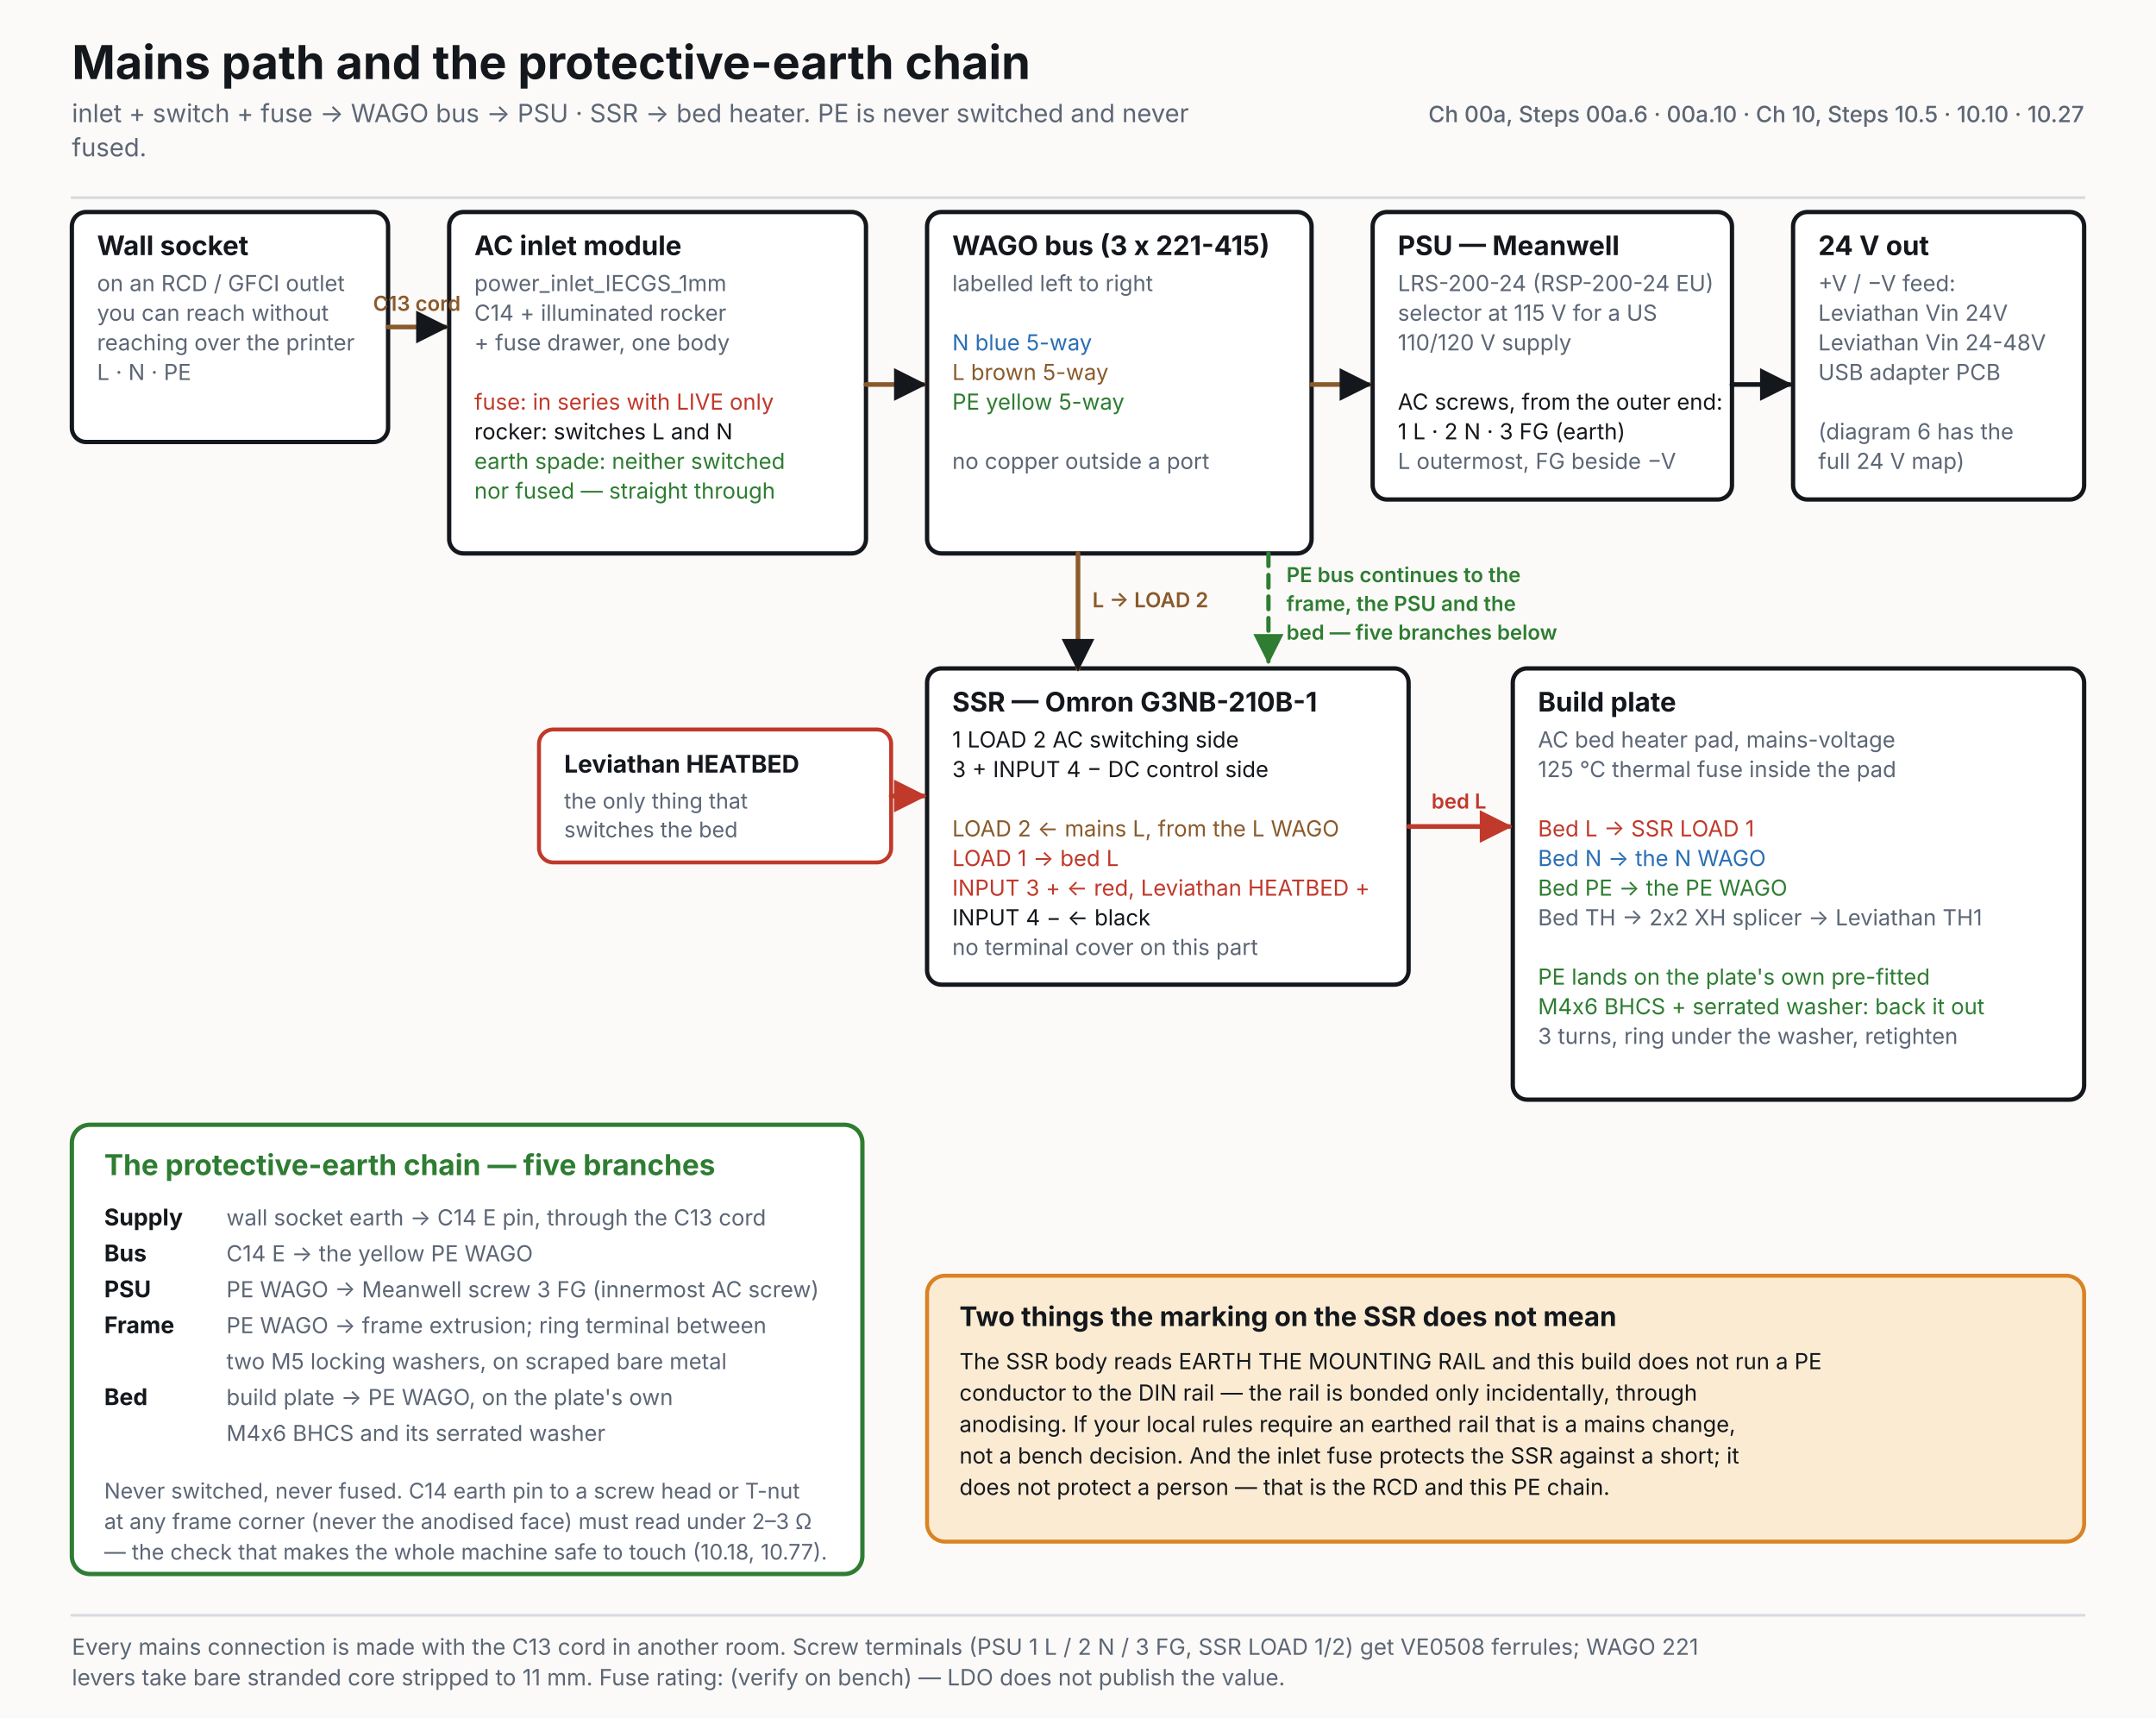
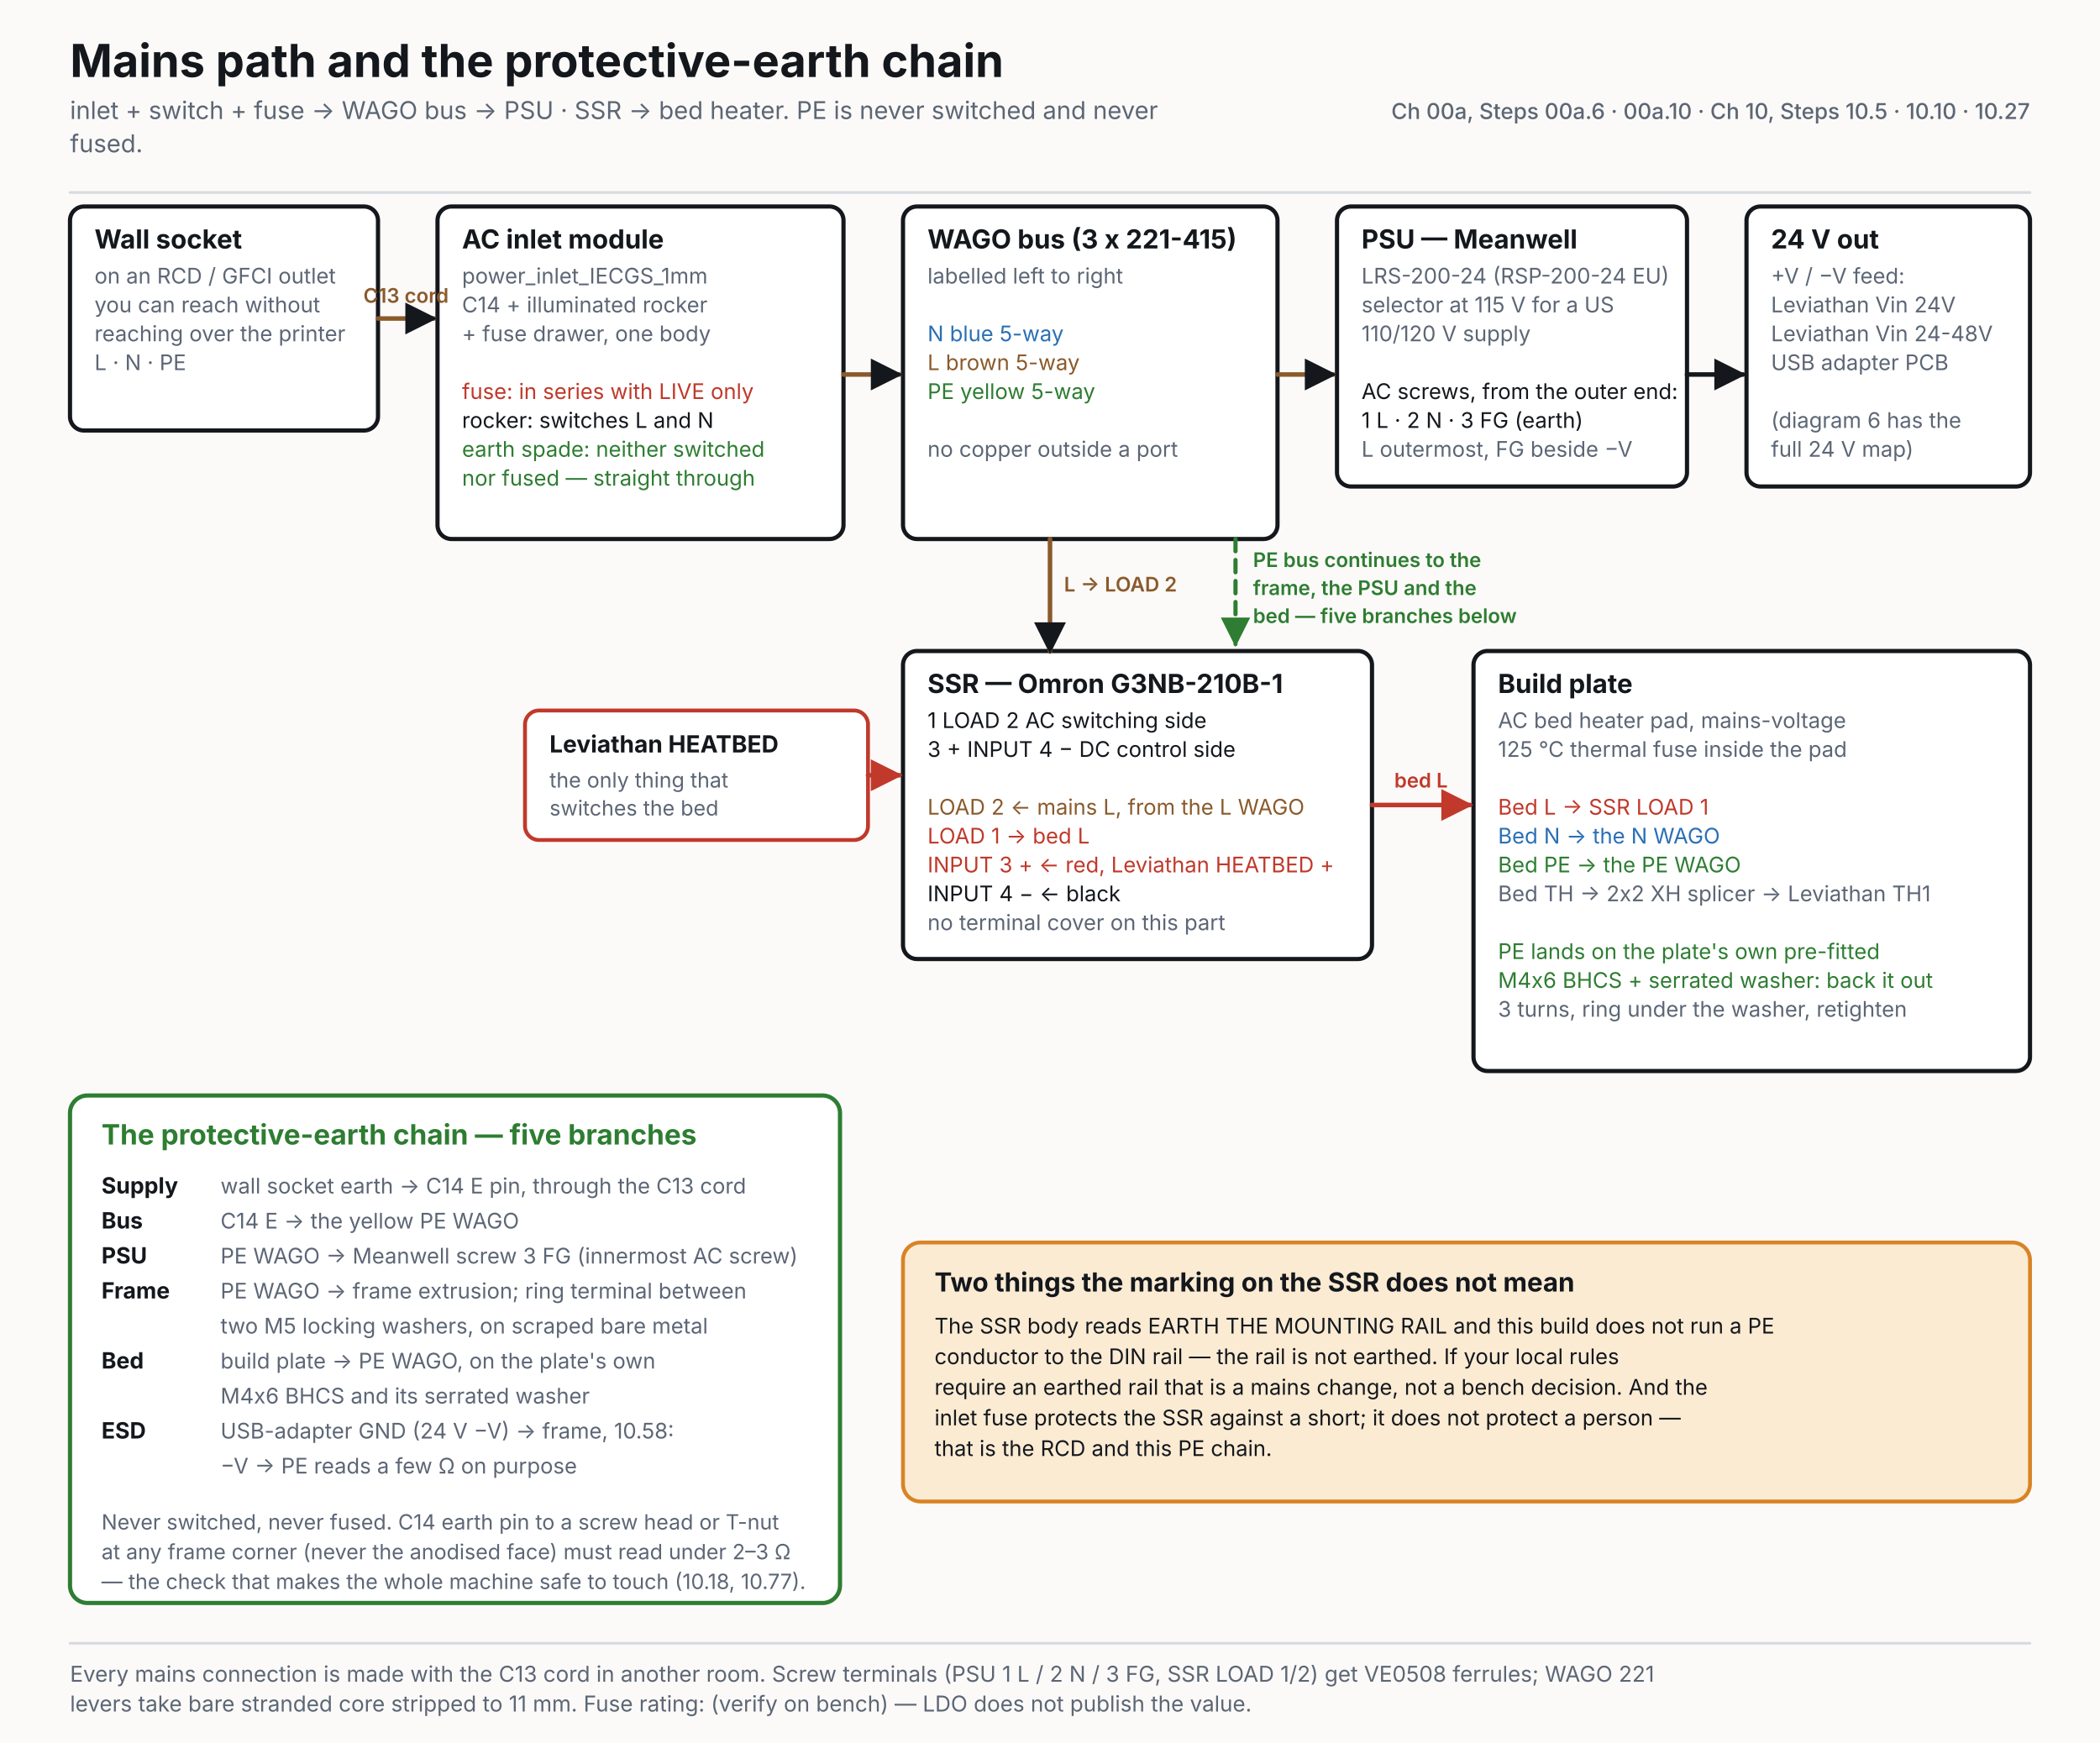
- <svg xmlns="http://www.w3.org/2000/svg" viewBox="0 0 1200 956" width="1200" height="956" role="img" aria-label="Voron 2.4r2 — mains path and protective-earth chain" style="color:#14181D">
+ <svg xmlns="http://www.w3.org/2000/svg" viewBox="0 0 1200 996" width="1200" height="996" role="img" aria-label="Voron 2.4r2 — mains path and protective-earth chain" style="color:#14181D">
  <defs>
    <marker id="arw" viewBox="0 0 10 10" refX="9" refY="5" markerWidth="7" markerHeight="7" orient="auto-start-reverse">
      <path d="M0,0 L10,5 L0,10 z" fill="#14181D" />
    </marker>
    <marker id="arwm" viewBox="0 0 10 10" refX="9" refY="5" markerWidth="7" markerHeight="7" orient="auto-start-reverse">
      <path d="M0,0 L10,5 L0,10 z" fill="#5C6675" />
    </marker>
    <marker id="arwa" viewBox="0 0 10 10" refX="9" refY="5" markerWidth="6.5" markerHeight="6.5" orient="auto-start-reverse">
      <path d="M0,0 L10,5 L0,10 z" fill="#0E8F86" />
    </marker>
    <marker id="arwb" viewBox="0 0 10 10" refX="9" refY="5" markerWidth="6.5" markerHeight="6.5" orient="auto-start-reverse">
      <path d="M0,0 L10,5 L0,10 z" fill="#7A4FD6" />
    </marker>
    <marker id="arwo" viewBox="0 0 10 10" refX="9" refY="5" markerWidth="7" markerHeight="7" orient="auto-start-reverse">
      <path d="M0,0 L10,5 L0,10 z" fill="#E8751A" />
    </marker>
    <marker id="arwr" viewBox="0 0 10 10" refX="9" refY="5" markerWidth="7" markerHeight="7" orient="auto-start-reverse">
      <path d="M0,0 L10,5 L0,10 z" fill="#C0392B" />
    </marker>
    <marker id="arwg" viewBox="0 0 10 10" refX="9" refY="5" markerWidth="7" markerHeight="7" orient="auto-start-reverse">
      <path d="M0,0 L10,5 L0,10 z" fill="#2E7D32" />
    </marker>
    <pattern id="hatch" width="7" height="7" patternTransform="rotate(45)" patternUnits="userSpaceOnUse">
      <line x1="0" y1="0" x2="0" y2="7" stroke="#9AA3AF" stroke-width="2.6" />
    </pattern>
  </defs>
-   <rect width="1200" height="956" fill="#FBFAF8" />
+   <rect width="1200" height="996" fill="#FBFAF8" />
  <text x="40.0" y="44.0" font-family="Inter, -apple-system, BlinkMacSystemFont, 'Segoe UI', Roboto, 'Helvetica Neue', Arial, sans-serif" font-size="26" font-weight="700" text-anchor="start" fill="currentColor" letter-spacing="0">Mains path and the protective-earth chain</text>
  <text x="40.0" y="68.0" font-family="Inter, -apple-system, BlinkMacSystemFont, 'Segoe UI', Roboto, 'Helvetica Neue', Arial, sans-serif" font-size="14" font-weight="400" text-anchor="start" fill="#5C6675" letter-spacing="0">inlet + switch + fuse → WAGO bus → PSU · SSR → bed heater. PE is never switched and never</text>
  <text x="40.0" y="87.0" font-family="Inter, -apple-system, BlinkMacSystemFont, 'Segoe UI', Roboto, 'Helvetica Neue', Arial, sans-serif" font-size="14" font-weight="400" text-anchor="start" fill="#5C6675" letter-spacing="0">fused.</text>
  <text x="1160.0" y="68.0" font-family="Inter, -apple-system, BlinkMacSystemFont, 'Segoe UI', Roboto, 'Helvetica Neue', Arial, sans-serif" font-size="12.5" font-weight="500" text-anchor="end" fill="#5C6675" letter-spacing="0">Ch 00a, Steps 00a.6 · 00a.10 · Ch 10, Steps 10.5 · 10.10 · 10.27</text>
  <line x1="40.0" y1="110.0" x2="1160.0" y2="110.0" stroke="#D6DAE0" stroke-width="1.5" stroke-linecap="round" />
  <rect x="40.0" y="118.0" width="176.0" height="128.0" rx="8" fill="#FFFFFF" stroke="#14181D" stroke-width="2.4" />
  <text x="54.0" y="142.0" font-family="Inter, -apple-system, BlinkMacSystemFont, 'Segoe UI', Roboto, 'Helvetica Neue', Arial, sans-serif" font-size="15" font-weight="700" text-anchor="start" fill="currentColor" letter-spacing="0">Wall socket</text>
  <text x="54.0" y="162.0" font-family="Inter, -apple-system, BlinkMacSystemFont, 'Segoe UI', Roboto, 'Helvetica Neue', Arial, sans-serif" font-size="12.3" font-weight="400" text-anchor="start" fill="#5C6675" letter-spacing="0">on an RCD / GFCI outlet</text>
  <text x="54.0" y="178.5" font-family="Inter, -apple-system, BlinkMacSystemFont, 'Segoe UI', Roboto, 'Helvetica Neue', Arial, sans-serif" font-size="12.3" font-weight="400" text-anchor="start" fill="#5C6675" letter-spacing="0">you can reach without</text>
  <text x="54.0" y="195.0" font-family="Inter, -apple-system, BlinkMacSystemFont, 'Segoe UI', Roboto, 'Helvetica Neue', Arial, sans-serif" font-size="12.3" font-weight="400" text-anchor="start" fill="#5C6675" letter-spacing="0">reaching over the printer</text>
  <text x="54.0" y="211.5" font-family="Inter, -apple-system, BlinkMacSystemFont, 'Segoe UI', Roboto, 'Helvetica Neue', Arial, sans-serif" font-size="12.3" font-weight="400" text-anchor="start" fill="#5C6675" letter-spacing="0">L  ·  N  ·  PE</text>
  <rect x="250.0" y="118.0" width="232.0" height="190.0" rx="8" fill="#FFFFFF" stroke="#14181D" stroke-width="2.4" />
  <text x="264.0" y="142.0" font-family="Inter, -apple-system, BlinkMacSystemFont, 'Segoe UI', Roboto, 'Helvetica Neue', Arial, sans-serif" font-size="15" font-weight="700" text-anchor="start" fill="currentColor" letter-spacing="0">AC inlet module</text>
  <text x="264.0" y="162.0" font-family="Inter, -apple-system, BlinkMacSystemFont, 'Segoe UI', Roboto, 'Helvetica Neue', Arial, sans-serif" font-size="12.3" font-weight="400" text-anchor="start" fill="#5C6675" letter-spacing="0">power_inlet_IECGS_1mm</text>
  <text x="264.0" y="178.5" font-family="Inter, -apple-system, BlinkMacSystemFont, 'Segoe UI', Roboto, 'Helvetica Neue', Arial, sans-serif" font-size="12.3" font-weight="400" text-anchor="start" fill="#5C6675" letter-spacing="0">C14 + illuminated rocker</text>
  <text x="264.0" y="195.0" font-family="Inter, -apple-system, BlinkMacSystemFont, 'Segoe UI', Roboto, 'Helvetica Neue', Arial, sans-serif" font-size="12.3" font-weight="400" text-anchor="start" fill="#5C6675" letter-spacing="0">+ fuse drawer, one body</text>
  <text x="264.0" y="211.5" font-family="Inter, -apple-system, BlinkMacSystemFont, 'Segoe UI', Roboto, 'Helvetica Neue', Arial, sans-serif" font-size="12.3" font-weight="400" text-anchor="start" fill="#5C6675" letter-spacing="0" />
  <text x="264.0" y="228.0" font-family="Inter, -apple-system, BlinkMacSystemFont, 'Segoe UI', Roboto, 'Helvetica Neue', Arial, sans-serif" font-size="12.3" font-weight="400" text-anchor="start" fill="#C0392B" letter-spacing="0">fuse: in series with LIVE only</text>
  <text x="264.0" y="244.5" font-family="Inter, -apple-system, BlinkMacSystemFont, 'Segoe UI', Roboto, 'Helvetica Neue', Arial, sans-serif" font-size="12.3" font-weight="400" text-anchor="start" fill="#14181D" letter-spacing="0">rocker: switches L and N</text>
  <text x="264.0" y="261.0" font-family="Inter, -apple-system, BlinkMacSystemFont, 'Segoe UI', Roboto, 'Helvetica Neue', Arial, sans-serif" font-size="12.3" font-weight="400" text-anchor="start" fill="#2E7D32" letter-spacing="0">earth spade: neither switched</text>
  <text x="264.0" y="277.5" font-family="Inter, -apple-system, BlinkMacSystemFont, 'Segoe UI', Roboto, 'Helvetica Neue', Arial, sans-serif" font-size="12.3" font-weight="400" text-anchor="start" fill="#2E7D32" letter-spacing="0">nor fused — straight through</text>
  <rect x="516.0" y="118.0" width="214.0" height="190.0" rx="8" fill="#FFFFFF" stroke="#14181D" stroke-width="2.4" />
  <text x="530.0" y="142.0" font-family="Inter, -apple-system, BlinkMacSystemFont, 'Segoe UI', Roboto, 'Helvetica Neue', Arial, sans-serif" font-size="15" font-weight="700" text-anchor="start" fill="currentColor" letter-spacing="0">WAGO bus  (3 x 221-415)</text>
  <text x="530.0" y="162.0" font-family="Inter, -apple-system, BlinkMacSystemFont, 'Segoe UI', Roboto, 'Helvetica Neue', Arial, sans-serif" font-size="12.3" font-weight="400" text-anchor="start" fill="#5C6675" letter-spacing="0">labelled left to right</text>
  <text x="530.0" y="178.5" font-family="Inter, -apple-system, BlinkMacSystemFont, 'Segoe UI', Roboto, 'Helvetica Neue', Arial, sans-serif" font-size="12.3" font-weight="400" text-anchor="start" fill="#5C6675" letter-spacing="0" />
  <text x="530.0" y="195.0" font-family="Inter, -apple-system, BlinkMacSystemFont, 'Segoe UI', Roboto, 'Helvetica Neue', Arial, sans-serif" font-size="12.3" font-weight="400" text-anchor="start" fill="#2A6FB5" letter-spacing="0">N   blue    5-way</text>
  <text x="530.0" y="211.5" font-family="Inter, -apple-system, BlinkMacSystemFont, 'Segoe UI', Roboto, 'Helvetica Neue', Arial, sans-serif" font-size="12.3" font-weight="400" text-anchor="start" fill="#8A5A2B" letter-spacing="0">L   brown   5-way</text>
  <text x="530.0" y="228.0" font-family="Inter, -apple-system, BlinkMacSystemFont, 'Segoe UI', Roboto, 'Helvetica Neue', Arial, sans-serif" font-size="12.3" font-weight="400" text-anchor="start" fill="#2E7D32" letter-spacing="0">PE  yellow  5-way</text>
  <text x="530.0" y="244.5" font-family="Inter, -apple-system, BlinkMacSystemFont, 'Segoe UI', Roboto, 'Helvetica Neue', Arial, sans-serif" font-size="12.3" font-weight="400" text-anchor="start" fill="#5C6675" letter-spacing="0" />
  <text x="530.0" y="261.0" font-family="Inter, -apple-system, BlinkMacSystemFont, 'Segoe UI', Roboto, 'Helvetica Neue', Arial, sans-serif" font-size="12.3" font-weight="400" text-anchor="start" fill="#5C6675" letter-spacing="0">no copper outside a port</text>
  <rect x="764.0" y="118.0" width="200.0" height="160.0" rx="8" fill="#FFFFFF" stroke="#14181D" stroke-width="2.4" />
  <text x="778.0" y="142.0" font-family="Inter, -apple-system, BlinkMacSystemFont, 'Segoe UI', Roboto, 'Helvetica Neue', Arial, sans-serif" font-size="15" font-weight="700" text-anchor="start" fill="currentColor" letter-spacing="0">PSU — Meanwell</text>
  <text x="778.0" y="162.0" font-family="Inter, -apple-system, BlinkMacSystemFont, 'Segoe UI', Roboto, 'Helvetica Neue', Arial, sans-serif" font-size="12.3" font-weight="400" text-anchor="start" fill="#5C6675" letter-spacing="0">LRS-200-24 (RSP-200-24 EU)</text>
  <text x="778.0" y="178.5" font-family="Inter, -apple-system, BlinkMacSystemFont, 'Segoe UI', Roboto, 'Helvetica Neue', Arial, sans-serif" font-size="12.3" font-weight="400" text-anchor="start" fill="#5C6675" letter-spacing="0">selector at 115 V for a US</text>
  <text x="778.0" y="195.0" font-family="Inter, -apple-system, BlinkMacSystemFont, 'Segoe UI', Roboto, 'Helvetica Neue', Arial, sans-serif" font-size="12.3" font-weight="400" text-anchor="start" fill="#5C6675" letter-spacing="0">110/120 V supply</text>
  <text x="778.0" y="211.5" font-family="Inter, -apple-system, BlinkMacSystemFont, 'Segoe UI', Roboto, 'Helvetica Neue', Arial, sans-serif" font-size="12.3" font-weight="400" text-anchor="start" fill="#5C6675" letter-spacing="0" />
  <text x="778.0" y="228.0" font-family="Inter, -apple-system, BlinkMacSystemFont, 'Segoe UI', Roboto, 'Helvetica Neue', Arial, sans-serif" font-size="12.3" font-weight="400" text-anchor="start" fill="#14181D" letter-spacing="0">AC screws, from the outer end:</text>
  <text x="778.0" y="244.5" font-family="Inter, -apple-system, BlinkMacSystemFont, 'Segoe UI', Roboto, 'Helvetica Neue', Arial, sans-serif" font-size="12.3" font-weight="400" text-anchor="start" fill="#14181D" letter-spacing="0">1 L  ·  2 N  ·  3 FG (earth)</text>
  <text x="778.0" y="261.0" font-family="Inter, -apple-system, BlinkMacSystemFont, 'Segoe UI', Roboto, 'Helvetica Neue', Arial, sans-serif" font-size="12.3" font-weight="400" text-anchor="start" fill="#5C6675" letter-spacing="0">L outermost, FG beside −V</text>
  <rect x="998.0" y="118.0" width="162.0" height="160.0" rx="8" fill="#FFFFFF" stroke="#14181D" stroke-width="2.4" />
  <text x="1012.0" y="142.0" font-family="Inter, -apple-system, BlinkMacSystemFont, 'Segoe UI', Roboto, 'Helvetica Neue', Arial, sans-serif" font-size="15" font-weight="700" text-anchor="start" fill="currentColor" letter-spacing="0">24 V out</text>
  <text x="1012.0" y="162.0" font-family="Inter, -apple-system, BlinkMacSystemFont, 'Segoe UI', Roboto, 'Helvetica Neue', Arial, sans-serif" font-size="12.3" font-weight="400" text-anchor="start" fill="#5C6675" letter-spacing="0">+V / −V feed:</text>
  <text x="1012.0" y="178.5" font-family="Inter, -apple-system, BlinkMacSystemFont, 'Segoe UI', Roboto, 'Helvetica Neue', Arial, sans-serif" font-size="12.3" font-weight="400" text-anchor="start" fill="#5C6675" letter-spacing="0">Leviathan Vin 24V</text>
  <text x="1012.0" y="195.0" font-family="Inter, -apple-system, BlinkMacSystemFont, 'Segoe UI', Roboto, 'Helvetica Neue', Arial, sans-serif" font-size="12.3" font-weight="400" text-anchor="start" fill="#5C6675" letter-spacing="0">Leviathan Vin 24-48V</text>
  <text x="1012.0" y="211.5" font-family="Inter, -apple-system, BlinkMacSystemFont, 'Segoe UI', Roboto, 'Helvetica Neue', Arial, sans-serif" font-size="12.3" font-weight="400" text-anchor="start" fill="#5C6675" letter-spacing="0">USB adapter PCB</text>
  <text x="1012.0" y="228.0" font-family="Inter, -apple-system, BlinkMacSystemFont, 'Segoe UI', Roboto, 'Helvetica Neue', Arial, sans-serif" font-size="12.3" font-weight="400" text-anchor="start" fill="#5C6675" letter-spacing="0" />
  <text x="1012.0" y="244.5" font-family="Inter, -apple-system, BlinkMacSystemFont, 'Segoe UI', Roboto, 'Helvetica Neue', Arial, sans-serif" font-size="12.3" font-weight="400" text-anchor="start" fill="#5C6675" letter-spacing="0">(diagram 6 has the</text>
  <text x="1012.0" y="261.0" font-family="Inter, -apple-system, BlinkMacSystemFont, 'Segoe UI', Roboto, 'Helvetica Neue', Arial, sans-serif" font-size="12.3" font-weight="400" text-anchor="start" fill="#5C6675" letter-spacing="0">full 24 V map)</text>
  <path d="M 216 182 L 248 182" fill="none" stroke="#8A5A2B" stroke-width="2.6" stroke-linecap="round" stroke-linejoin="round" marker-end="url(#arw)" />
  <text x="232.0" y="173.0" font-family="Inter, -apple-system, BlinkMacSystemFont, 'Segoe UI', Roboto, 'Helvetica Neue', Arial, sans-serif" font-size="11.5" font-weight="600" text-anchor="middle" fill="#8A5A2B" letter-spacing="0">C13 cord</text>
  <path d="M 482 214 L 514 214" fill="none" stroke="#8A5A2B" stroke-width="2.6" stroke-linecap="round" stroke-linejoin="round" marker-end="url(#arw)" />
  <path d="M 730 214 L 762 214" fill="none" stroke="#8A5A2B" stroke-width="2.6" stroke-linecap="round" stroke-linejoin="round" marker-end="url(#arw)" />
  <path d="M 964 214 L 996 214" fill="none" stroke="#14181D" stroke-width="2.6" stroke-linecap="round" stroke-linejoin="round" marker-end="url(#arw)" />
  <rect x="516.0" y="372.0" width="268.0" height="176.0" rx="8" fill="#FFFFFF" stroke="#14181D" stroke-width="2.4" />
  <text x="530.0" y="396.0" font-family="Inter, -apple-system, BlinkMacSystemFont, 'Segoe UI', Roboto, 'Helvetica Neue', Arial, sans-serif" font-size="15" font-weight="700" text-anchor="start" fill="currentColor" letter-spacing="0">SSR — Omron G3NB-210B-1</text>
  <text x="530.0" y="416.0" font-family="Inter, -apple-system, BlinkMacSystemFont, 'Segoe UI', Roboto, 'Helvetica Neue', Arial, sans-serif" font-size="12.3" font-weight="400" text-anchor="start" fill="#14181D" letter-spacing="0">1 LOAD 2   AC switching side</text>
  <text x="530.0" y="432.5" font-family="Inter, -apple-system, BlinkMacSystemFont, 'Segoe UI', Roboto, 'Helvetica Neue', Arial, sans-serif" font-size="12.3" font-weight="400" text-anchor="start" fill="#14181D" letter-spacing="0">3 + INPUT 4 −   DC control side</text>
  <text x="530.0" y="449.0" font-family="Inter, -apple-system, BlinkMacSystemFont, 'Segoe UI', Roboto, 'Helvetica Neue', Arial, sans-serif" font-size="12.3" font-weight="400" text-anchor="start" fill="#5C6675" letter-spacing="0" />
  <text x="530.0" y="465.5" font-family="Inter, -apple-system, BlinkMacSystemFont, 'Segoe UI', Roboto, 'Helvetica Neue', Arial, sans-serif" font-size="12.3" font-weight="400" text-anchor="start" fill="#8A5A2B" letter-spacing="0">LOAD 2  ←  mains L, from the L WAGO</text>
  <text x="530.0" y="482.0" font-family="Inter, -apple-system, BlinkMacSystemFont, 'Segoe UI', Roboto, 'Helvetica Neue', Arial, sans-serif" font-size="12.3" font-weight="400" text-anchor="start" fill="#C0392B" letter-spacing="0">LOAD 1  →  bed L</text>
  <text x="530.0" y="498.5" font-family="Inter, -apple-system, BlinkMacSystemFont, 'Segoe UI', Roboto, 'Helvetica Neue', Arial, sans-serif" font-size="12.3" font-weight="400" text-anchor="start" fill="#C0392B" letter-spacing="0">INPUT 3 +  ←  red, Leviathan HEATBED +</text>
  <text x="530.0" y="515.0" font-family="Inter, -apple-system, BlinkMacSystemFont, 'Segoe UI', Roboto, 'Helvetica Neue', Arial, sans-serif" font-size="12.3" font-weight="400" text-anchor="start" fill="#14181D" letter-spacing="0">INPUT 4 −  ←  black</text>
  <text x="530.0" y="531.5" font-family="Inter, -apple-system, BlinkMacSystemFont, 'Segoe UI', Roboto, 'Helvetica Neue', Arial, sans-serif" font-size="12.3" font-weight="400" text-anchor="start" fill="#5C6675" letter-spacing="0">no terminal cover on this part</text>
  <rect x="842.0" y="372.0" width="318.0" height="240.0" rx="8" fill="#FFFFFF" stroke="#14181D" stroke-width="2.4" />
  <text x="856.0" y="396.0" font-family="Inter, -apple-system, BlinkMacSystemFont, 'Segoe UI', Roboto, 'Helvetica Neue', Arial, sans-serif" font-size="15" font-weight="700" text-anchor="start" fill="currentColor" letter-spacing="0">Build plate</text>
  <text x="856.0" y="416.0" font-family="Inter, -apple-system, BlinkMacSystemFont, 'Segoe UI', Roboto, 'Helvetica Neue', Arial, sans-serif" font-size="12.3" font-weight="400" text-anchor="start" fill="#5C6675" letter-spacing="0">AC bed heater pad, mains-voltage</text>
  <text x="856.0" y="432.5" font-family="Inter, -apple-system, BlinkMacSystemFont, 'Segoe UI', Roboto, 'Helvetica Neue', Arial, sans-serif" font-size="12.3" font-weight="400" text-anchor="start" fill="#5C6675" letter-spacing="0">125 °C thermal fuse inside the pad</text>
  <text x="856.0" y="449.0" font-family="Inter, -apple-system, BlinkMacSystemFont, 'Segoe UI', Roboto, 'Helvetica Neue', Arial, sans-serif" font-size="12.3" font-weight="400" text-anchor="start" fill="#5C6675" letter-spacing="0" />
  <text x="856.0" y="465.5" font-family="Inter, -apple-system, BlinkMacSystemFont, 'Segoe UI', Roboto, 'Helvetica Neue', Arial, sans-serif" font-size="12.3" font-weight="400" text-anchor="start" fill="#C0392B" letter-spacing="0">Bed L   → SSR LOAD 1</text>
  <text x="856.0" y="482.0" font-family="Inter, -apple-system, BlinkMacSystemFont, 'Segoe UI', Roboto, 'Helvetica Neue', Arial, sans-serif" font-size="12.3" font-weight="400" text-anchor="start" fill="#2A6FB5" letter-spacing="0">Bed N   → the N WAGO</text>
  <text x="856.0" y="498.5" font-family="Inter, -apple-system, BlinkMacSystemFont, 'Segoe UI', Roboto, 'Helvetica Neue', Arial, sans-serif" font-size="12.3" font-weight="400" text-anchor="start" fill="#2E7D32" letter-spacing="0">Bed PE  → the PE WAGO</text>
  <text x="856.0" y="515.0" font-family="Inter, -apple-system, BlinkMacSystemFont, 'Segoe UI', Roboto, 'Helvetica Neue', Arial, sans-serif" font-size="12.3" font-weight="400" text-anchor="start" fill="#5C6675" letter-spacing="0">Bed TH  → 2x2 XH splicer → Leviathan TH1</text>
  <text x="856.0" y="531.5" font-family="Inter, -apple-system, BlinkMacSystemFont, 'Segoe UI', Roboto, 'Helvetica Neue', Arial, sans-serif" font-size="12.3" font-weight="400" text-anchor="start" fill="#5C6675" letter-spacing="0" />
  <text x="856.0" y="548.0" font-family="Inter, -apple-system, BlinkMacSystemFont, 'Segoe UI', Roboto, 'Helvetica Neue', Arial, sans-serif" font-size="12.3" font-weight="400" text-anchor="start" fill="#2E7D32" letter-spacing="0">PE lands on the plate's own pre-fitted</text>
  <text x="856.0" y="564.5" font-family="Inter, -apple-system, BlinkMacSystemFont, 'Segoe UI', Roboto, 'Helvetica Neue', Arial, sans-serif" font-size="12.3" font-weight="400" text-anchor="start" fill="#2E7D32" letter-spacing="0">M4x6 BHCS + serrated washer: back it out</text>
  <text x="856.0" y="581.0" font-family="Inter, -apple-system, BlinkMacSystemFont, 'Segoe UI', Roboto, 'Helvetica Neue', Arial, sans-serif" font-size="12.3" font-weight="400" text-anchor="start" fill="#5C6675" letter-spacing="0">3 turns, ring under the washer, retighten</text>
  <path d="M 600 308 L 600 372" fill="none" stroke="#8A5A2B" stroke-width="2.6" stroke-linecap="round" stroke-linejoin="round" marker-end="url(#arw)" />
  <text x="608.0" y="338.0" font-family="Inter, -apple-system, BlinkMacSystemFont, 'Segoe UI', Roboto, 'Helvetica Neue', Arial, sans-serif" font-size="11.5" font-weight="600" text-anchor="start" fill="#8A5A2B" letter-spacing="0">L → LOAD 2</text>
  <path d="M 784 460 L 840 460" fill="none" stroke="#C0392B" stroke-width="2.6" stroke-linecap="round" stroke-linejoin="round" marker-end="url(#arwr)" />
  <text x="812.0" y="450.0" font-family="Inter, -apple-system, BlinkMacSystemFont, 'Segoe UI', Roboto, 'Helvetica Neue', Arial, sans-serif" font-size="11.5" font-weight="600" text-anchor="middle" fill="#C0392B" letter-spacing="0">bed L</text>
  <rect x="300.0" y="406.0" width="196.0" height="74.0" rx="8" fill="#FFFFFF" stroke="#C0392B" stroke-width="2.2" />
  <text x="314.0" y="430.0" font-family="Inter, -apple-system, BlinkMacSystemFont, 'Segoe UI', Roboto, 'Helvetica Neue', Arial, sans-serif" font-size="13.5" font-weight="700" text-anchor="start" fill="currentColor" letter-spacing="0">Leviathan HEATBED</text>
  <text x="314.0" y="450.0" font-family="Inter, -apple-system, BlinkMacSystemFont, 'Segoe UI', Roboto, 'Helvetica Neue', Arial, sans-serif" font-size="12" font-weight="400" text-anchor="start" fill="#5C6675" letter-spacing="0">the only thing that</text>
  <text x="314.0" y="466.0" font-family="Inter, -apple-system, BlinkMacSystemFont, 'Segoe UI', Roboto, 'Helvetica Neue', Arial, sans-serif" font-size="12" font-weight="400" text-anchor="start" fill="#5C6675" letter-spacing="0">switches the bed</text>
  <path d="M 496 443 L 514 443" fill="none" stroke="#C0392B" stroke-width="2.6" stroke-linecap="round" stroke-linejoin="round" marker-end="url(#arwr)" />
-   <rect x="40.0" y="626.0" width="440.0" height="250.0" rx="10" fill="#FFFFFF" stroke="#2E7D32" stroke-width="2.4" />
+   <rect x="40.0" y="626.0" width="440.0" height="290.0" rx="10" fill="#FFFFFF" stroke="#2E7D32" stroke-width="2.4" />
  <text x="58.0" y="654.0" font-family="Inter, -apple-system, BlinkMacSystemFont, 'Segoe UI', Roboto, 'Helvetica Neue', Arial, sans-serif" font-size="16" font-weight="700" text-anchor="start" fill="#2E7D32" letter-spacing="0">The protective-earth chain — five branches</text>
  <text x="58.0" y="682.0" font-family="Inter, -apple-system, BlinkMacSystemFont, 'Segoe UI', Roboto, 'Helvetica Neue', Arial, sans-serif" font-size="12.8" font-weight="700" text-anchor="start" fill="currentColor" letter-spacing="0">Supply</text>
  <text x="126.0" y="682.0" font-family="Inter, -apple-system, BlinkMacSystemFont, 'Segoe UI', Roboto, 'Helvetica Neue', Arial, sans-serif" font-size="12.3" font-weight="400" text-anchor="start" fill="#5C6675" letter-spacing="0">wall socket earth → C14 E pin, through the C13 cord</text>
  <text x="58.0" y="702.0" font-family="Inter, -apple-system, BlinkMacSystemFont, 'Segoe UI', Roboto, 'Helvetica Neue', Arial, sans-serif" font-size="12.8" font-weight="700" text-anchor="start" fill="currentColor" letter-spacing="0">Bus</text>
  <text x="126.0" y="702.0" font-family="Inter, -apple-system, BlinkMacSystemFont, 'Segoe UI', Roboto, 'Helvetica Neue', Arial, sans-serif" font-size="12.3" font-weight="400" text-anchor="start" fill="#5C6675" letter-spacing="0">C14 E → the yellow PE WAGO</text>
  <text x="58.0" y="722.0" font-family="Inter, -apple-system, BlinkMacSystemFont, 'Segoe UI', Roboto, 'Helvetica Neue', Arial, sans-serif" font-size="12.8" font-weight="700" text-anchor="start" fill="currentColor" letter-spacing="0">PSU</text>
  <text x="126.0" y="722.0" font-family="Inter, -apple-system, BlinkMacSystemFont, 'Segoe UI', Roboto, 'Helvetica Neue', Arial, sans-serif" font-size="12.3" font-weight="400" text-anchor="start" fill="#5C6675" letter-spacing="0">PE WAGO → Meanwell screw 3 FG (innermost AC screw)</text>
  <text x="58.0" y="742.0" font-family="Inter, -apple-system, BlinkMacSystemFont, 'Segoe UI', Roboto, 'Helvetica Neue', Arial, sans-serif" font-size="12.8" font-weight="700" text-anchor="start" fill="currentColor" letter-spacing="0">Frame</text>
  <text x="126.0" y="742.0" font-family="Inter, -apple-system, BlinkMacSystemFont, 'Segoe UI', Roboto, 'Helvetica Neue', Arial, sans-serif" font-size="12.3" font-weight="400" text-anchor="start" fill="#5C6675" letter-spacing="0">PE WAGO → frame extrusion; ring terminal between</text>
  <text x="126.0" y="762.0" font-family="Inter, -apple-system, BlinkMacSystemFont, 'Segoe UI', Roboto, 'Helvetica Neue', Arial, sans-serif" font-size="12.3" font-weight="400" text-anchor="start" fill="#5C6675" letter-spacing="0">two M5 locking washers, on scraped bare metal</text>
  <text x="58.0" y="782.0" font-family="Inter, -apple-system, BlinkMacSystemFont, 'Segoe UI', Roboto, 'Helvetica Neue', Arial, sans-serif" font-size="12.8" font-weight="700" text-anchor="start" fill="currentColor" letter-spacing="0">Bed</text>
  <text x="126.0" y="782.0" font-family="Inter, -apple-system, BlinkMacSystemFont, 'Segoe UI', Roboto, 'Helvetica Neue', Arial, sans-serif" font-size="12.3" font-weight="400" text-anchor="start" fill="#5C6675" letter-spacing="0">build plate → PE WAGO, on the plate's own</text>
  <text x="126.0" y="802.0" font-family="Inter, -apple-system, BlinkMacSystemFont, 'Segoe UI', Roboto, 'Helvetica Neue', Arial, sans-serif" font-size="12.3" font-weight="400" text-anchor="start" fill="#5C6675" letter-spacing="0">M4x6 BHCS and its serrated washer</text>
-   <text x="58.0" y="834.0" font-family="Inter, -apple-system, BlinkMacSystemFont, 'Segoe UI', Roboto, 'Helvetica Neue', Arial, sans-serif" font-size="12" font-weight="400" text-anchor="start" fill="#5C6675" letter-spacing="0">Never switched, never fused. C14 earth pin to a screw head or T-nut</text>
-   <text x="58.0" y="851.0" font-family="Inter, -apple-system, BlinkMacSystemFont, 'Segoe UI', Roboto, 'Helvetica Neue', Arial, sans-serif" font-size="12" font-weight="400" text-anchor="start" fill="#5C6675" letter-spacing="0">at any frame corner (never the anodised face) must read under 2–3 Ω</text>
-   <text x="58.0" y="868.0" font-family="Inter, -apple-system, BlinkMacSystemFont, 'Segoe UI', Roboto, 'Helvetica Neue', Arial, sans-serif" font-size="12" font-weight="400" text-anchor="start" fill="#5C6675" letter-spacing="0">— the check that makes the whole machine safe to touch (10.18, 10.77).</text>
+   <text x="58.0" y="822.0" font-family="Inter, -apple-system, BlinkMacSystemFont, 'Segoe UI', Roboto, 'Helvetica Neue', Arial, sans-serif" font-size="12.8" font-weight="700" text-anchor="start" fill="currentColor" letter-spacing="0">ESD</text>
+   <text x="126.0" y="822.0" font-family="Inter, -apple-system, BlinkMacSystemFont, 'Segoe UI', Roboto, 'Helvetica Neue', Arial, sans-serif" font-size="12.3" font-weight="400" text-anchor="start" fill="#5C6675" letter-spacing="0">USB-adapter GND (24 V −V) → frame, 10.58:</text>
+   <text x="126.0" y="842.0" font-family="Inter, -apple-system, BlinkMacSystemFont, 'Segoe UI', Roboto, 'Helvetica Neue', Arial, sans-serif" font-size="12.3" font-weight="400" text-anchor="start" fill="#5C6675" letter-spacing="0">−V → PE reads a few Ω on purpose</text>
+   <text x="58.0" y="874.0" font-family="Inter, -apple-system, BlinkMacSystemFont, 'Segoe UI', Roboto, 'Helvetica Neue', Arial, sans-serif" font-size="12" font-weight="400" text-anchor="start" fill="#5C6675" letter-spacing="0">Never switched, never fused. C14 earth pin to a screw head or T-nut</text>
+   <text x="58.0" y="891.0" font-family="Inter, -apple-system, BlinkMacSystemFont, 'Segoe UI', Roboto, 'Helvetica Neue', Arial, sans-serif" font-size="12" font-weight="400" text-anchor="start" fill="#5C6675" letter-spacing="0">at any frame corner (never the anodised face) must read under 2–3 Ω</text>
+   <text x="58.0" y="908.0" font-family="Inter, -apple-system, BlinkMacSystemFont, 'Segoe UI', Roboto, 'Helvetica Neue', Arial, sans-serif" font-size="12" font-weight="400" text-anchor="start" fill="#5C6675" letter-spacing="0">— the check that makes the whole machine safe to touch (10.18, 10.77).</text>
  <path d="M 706 308 L 706 368" fill="none" stroke="#2E7D32" stroke-width="2.4" stroke-linecap="round" stroke-linejoin="round" stroke-dasharray="7 5" marker-end="url(#arwg)" />
  <text x="716.0" y="324.0" font-family="Inter, -apple-system, BlinkMacSystemFont, 'Segoe UI', Roboto, 'Helvetica Neue', Arial, sans-serif" font-size="11.5" font-weight="600" text-anchor="start" fill="#2E7D32" letter-spacing="0">PE bus continues to the</text>
  <text x="716.0" y="340.0" font-family="Inter, -apple-system, BlinkMacSystemFont, 'Segoe UI', Roboto, 'Helvetica Neue', Arial, sans-serif" font-size="11.5" font-weight="600" text-anchor="start" fill="#2E7D32" letter-spacing="0">frame, the PSU and the</text>
  <text x="716.0" y="356.0" font-family="Inter, -apple-system, BlinkMacSystemFont, 'Segoe UI', Roboto, 'Helvetica Neue', Arial, sans-serif" font-size="11.5" font-weight="600" text-anchor="start" fill="#2E7D32" letter-spacing="0">bed — five branches below</text>
  <rect x="516.0" y="710.0" width="644.0" height="148.0" rx="10" fill="#FBEBD3" stroke="#D98324" stroke-width="2.2" />
  <text x="534.0" y="738.0" font-family="Inter, -apple-system, BlinkMacSystemFont, 'Segoe UI', Roboto, 'Helvetica Neue', Arial, sans-serif" font-size="15" font-weight="700" text-anchor="start" fill="currentColor" letter-spacing="0">Two things the marking on the SSR does not mean</text>
  <text x="534.0" y="762.0" font-family="Inter, -apple-system, BlinkMacSystemFont, 'Segoe UI', Roboto, 'Helvetica Neue', Arial, sans-serif" font-size="12.3" font-weight="400" text-anchor="start" fill="#14181D" letter-spacing="0">The SSR body reads EARTH THE MOUNTING RAIL and this build does not run a PE</text>
-   <text x="534.0" y="779.5" font-family="Inter, -apple-system, BlinkMacSystemFont, 'Segoe UI', Roboto, 'Helvetica Neue', Arial, sans-serif" font-size="12.3" font-weight="400" text-anchor="start" fill="#14181D" letter-spacing="0">conductor to the DIN rail — the rail is bonded only incidentally, through</text>
-   <text x="534.0" y="797.0" font-family="Inter, -apple-system, BlinkMacSystemFont, 'Segoe UI', Roboto, 'Helvetica Neue', Arial, sans-serif" font-size="12.3" font-weight="400" text-anchor="start" fill="#14181D" letter-spacing="0">anodising. If your local rules require an earthed rail that is a mains change,</text>
-   <text x="534.0" y="814.5" font-family="Inter, -apple-system, BlinkMacSystemFont, 'Segoe UI', Roboto, 'Helvetica Neue', Arial, sans-serif" font-size="12.3" font-weight="400" text-anchor="start" fill="#14181D" letter-spacing="0">not a bench decision. And the inlet fuse protects the SSR against a short; it</text>
-   <text x="534.0" y="832.0" font-family="Inter, -apple-system, BlinkMacSystemFont, 'Segoe UI', Roboto, 'Helvetica Neue', Arial, sans-serif" font-size="12.3" font-weight="400" text-anchor="start" fill="#14181D" letter-spacing="0">does not protect a person — that is the RCD and this PE chain.</text>
-   <line x1="40.0" y1="899.0" x2="1160.0" y2="899.0" stroke="#D6DAE0" stroke-width="1.5" stroke-linecap="round" />
-   <text x="40.0" y="921.0" font-family="Inter, -apple-system, BlinkMacSystemFont, 'Segoe UI', Roboto, 'Helvetica Neue', Arial, sans-serif" font-size="12.5" font-weight="400" text-anchor="start" fill="#5C6675" letter-spacing="0">Every mains connection is made with the C13 cord in another room. Screw terminals (PSU 1 L / 2 N / 3 FG, SSR LOAD 1/2) get VE0508 ferrules; WAGO 221</text>
-   <text x="40.0" y="938.0" font-family="Inter, -apple-system, BlinkMacSystemFont, 'Segoe UI', Roboto, 'Helvetica Neue', Arial, sans-serif" font-size="12.5" font-weight="400" text-anchor="start" fill="#5C6675" letter-spacing="0">levers take bare stranded core stripped to 11 mm. Fuse rating: (verify on bench) — LDO does not publish the value.</text>
+   <text x="534.0" y="779.5" font-family="Inter, -apple-system, BlinkMacSystemFont, 'Segoe UI', Roboto, 'Helvetica Neue', Arial, sans-serif" font-size="12.3" font-weight="400" text-anchor="start" fill="#14181D" letter-spacing="0">conductor to the DIN rail — the rail is not earthed. If your local rules</text>
+   <text x="534.0" y="797.0" font-family="Inter, -apple-system, BlinkMacSystemFont, 'Segoe UI', Roboto, 'Helvetica Neue', Arial, sans-serif" font-size="12.3" font-weight="400" text-anchor="start" fill="#14181D" letter-spacing="0">require an earthed rail that is a mains change, not a bench decision. And the</text>
+   <text x="534.0" y="814.5" font-family="Inter, -apple-system, BlinkMacSystemFont, 'Segoe UI', Roboto, 'Helvetica Neue', Arial, sans-serif" font-size="12.3" font-weight="400" text-anchor="start" fill="#14181D" letter-spacing="0">inlet fuse protects the SSR against a short; it does not protect a person —</text>
+   <text x="534.0" y="832.0" font-family="Inter, -apple-system, BlinkMacSystemFont, 'Segoe UI', Roboto, 'Helvetica Neue', Arial, sans-serif" font-size="12.3" font-weight="400" text-anchor="start" fill="#14181D" letter-spacing="0">that is the RCD and this PE chain.</text>
+   <line x1="40.0" y1="939.0" x2="1160.0" y2="939.0" stroke="#D6DAE0" stroke-width="1.5" stroke-linecap="round" />
+   <text x="40.0" y="961.0" font-family="Inter, -apple-system, BlinkMacSystemFont, 'Segoe UI', Roboto, 'Helvetica Neue', Arial, sans-serif" font-size="12.5" font-weight="400" text-anchor="start" fill="#5C6675" letter-spacing="0">Every mains connection is made with the C13 cord in another room. Screw terminals (PSU 1 L / 2 N / 3 FG, SSR LOAD 1/2) get VE0508 ferrules; WAGO 221</text>
+   <text x="40.0" y="978.0" font-family="Inter, -apple-system, BlinkMacSystemFont, 'Segoe UI', Roboto, 'Helvetica Neue', Arial, sans-serif" font-size="12.5" font-weight="400" text-anchor="start" fill="#5C6675" letter-spacing="0">levers take bare stranded core stripped to 11 mm. Fuse rating: (verify on bench) — LDO does not publish the value.</text>
</svg>
